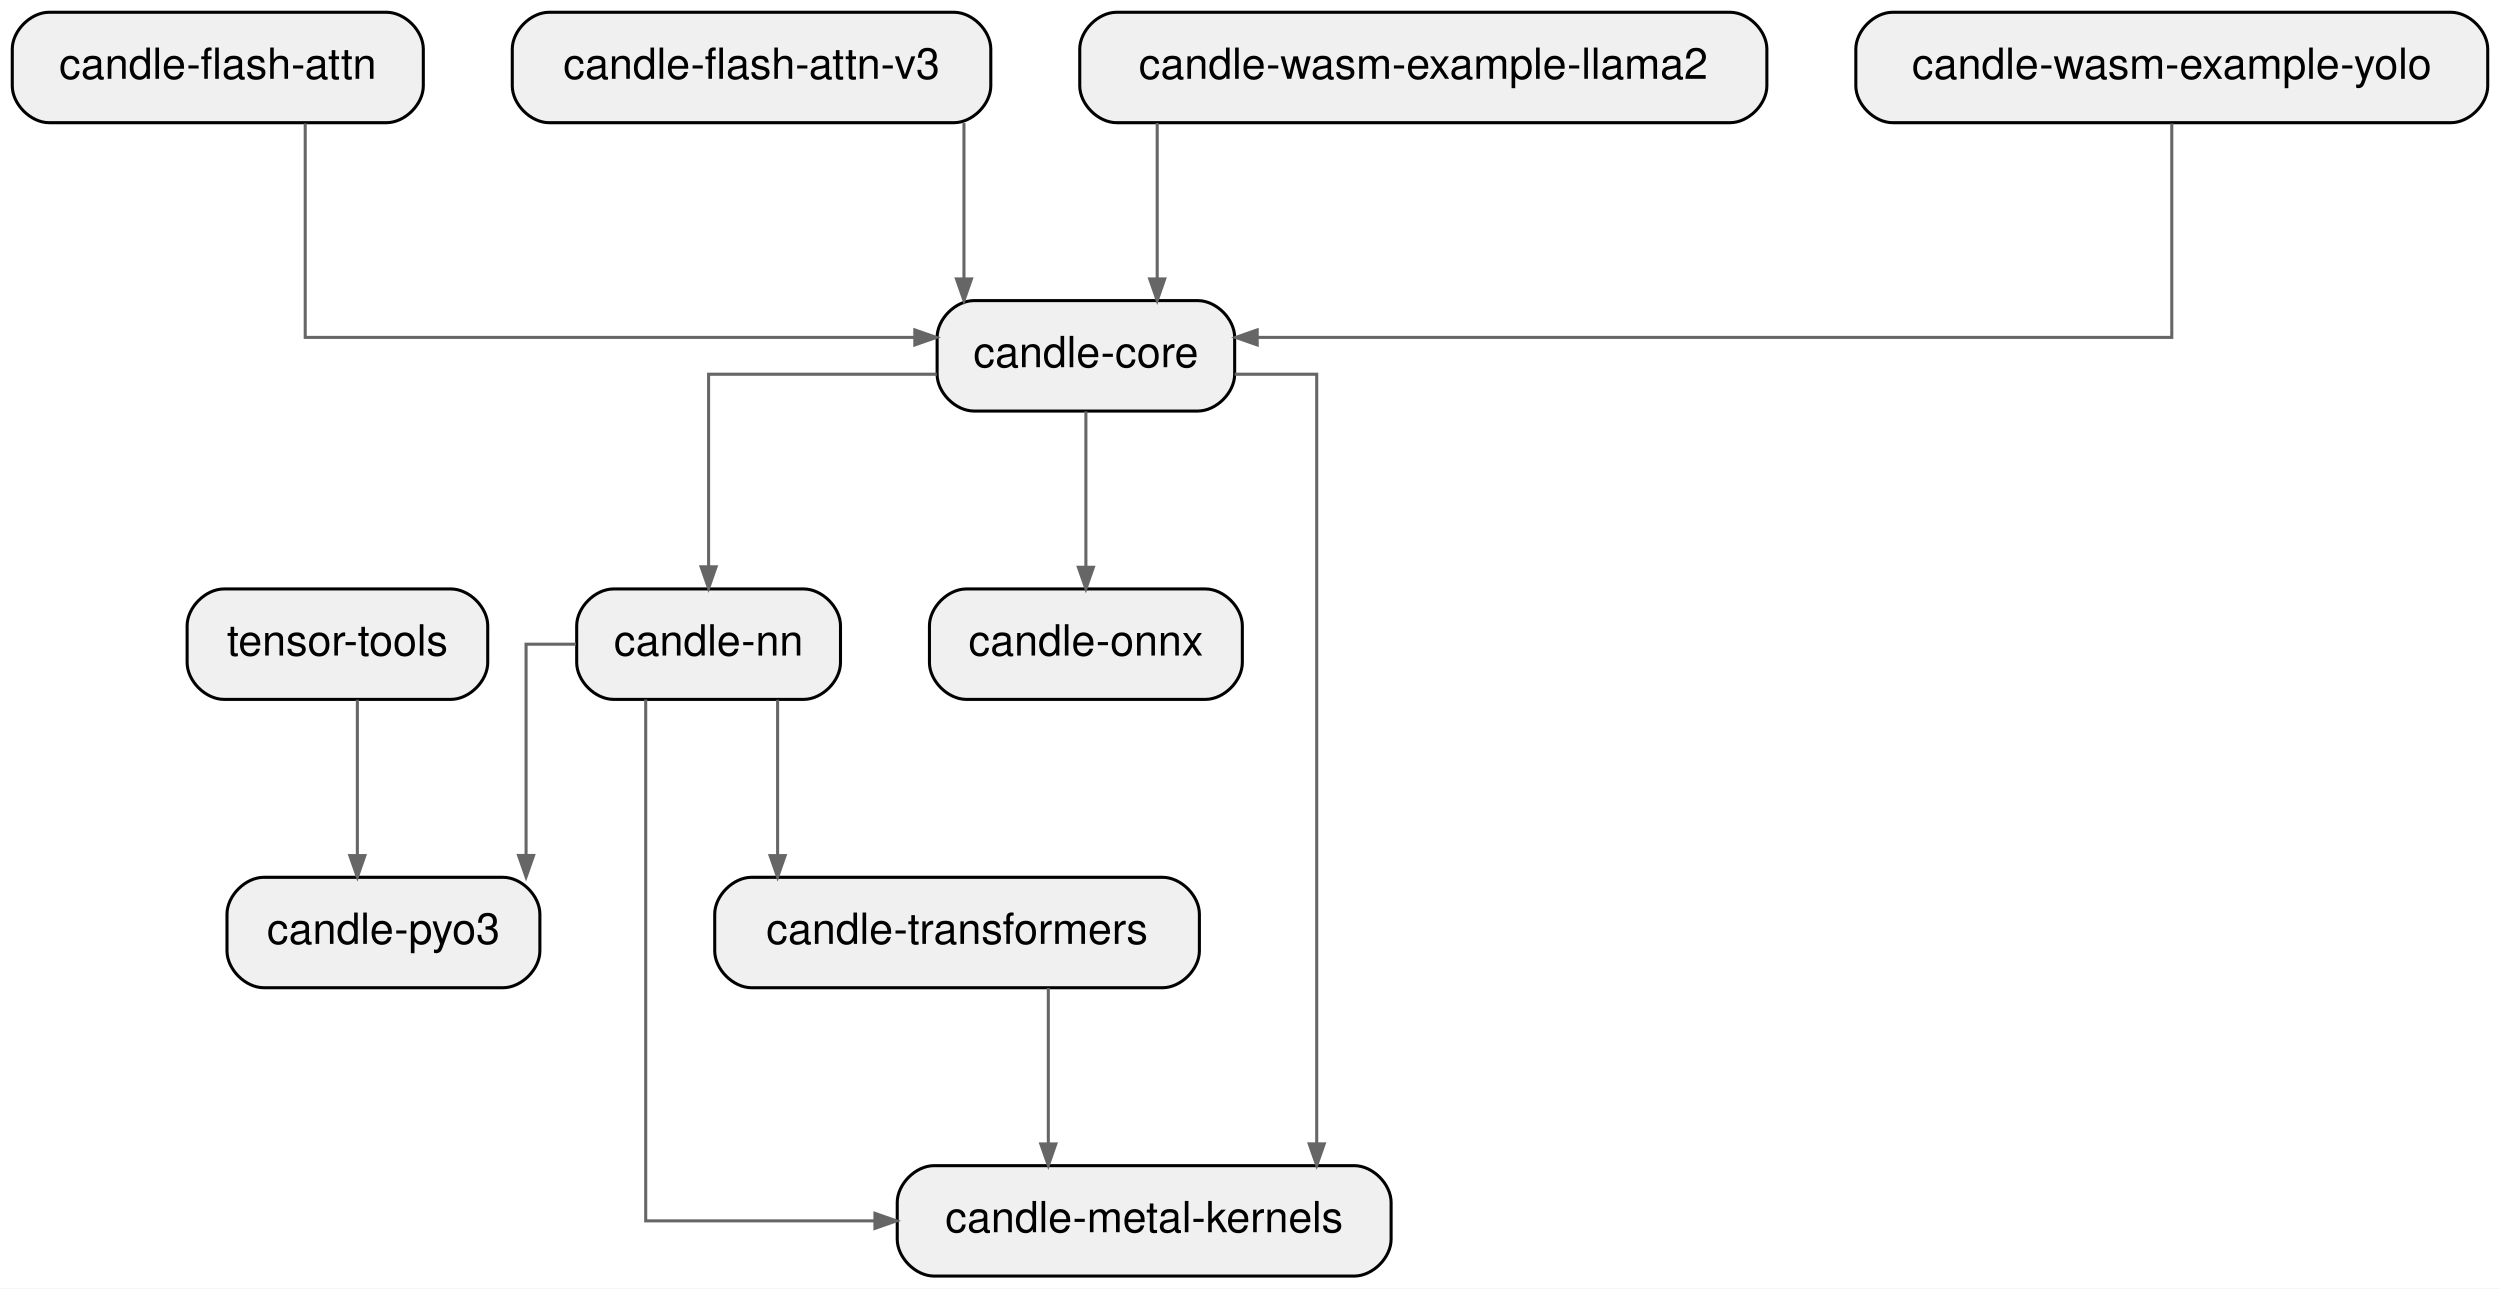
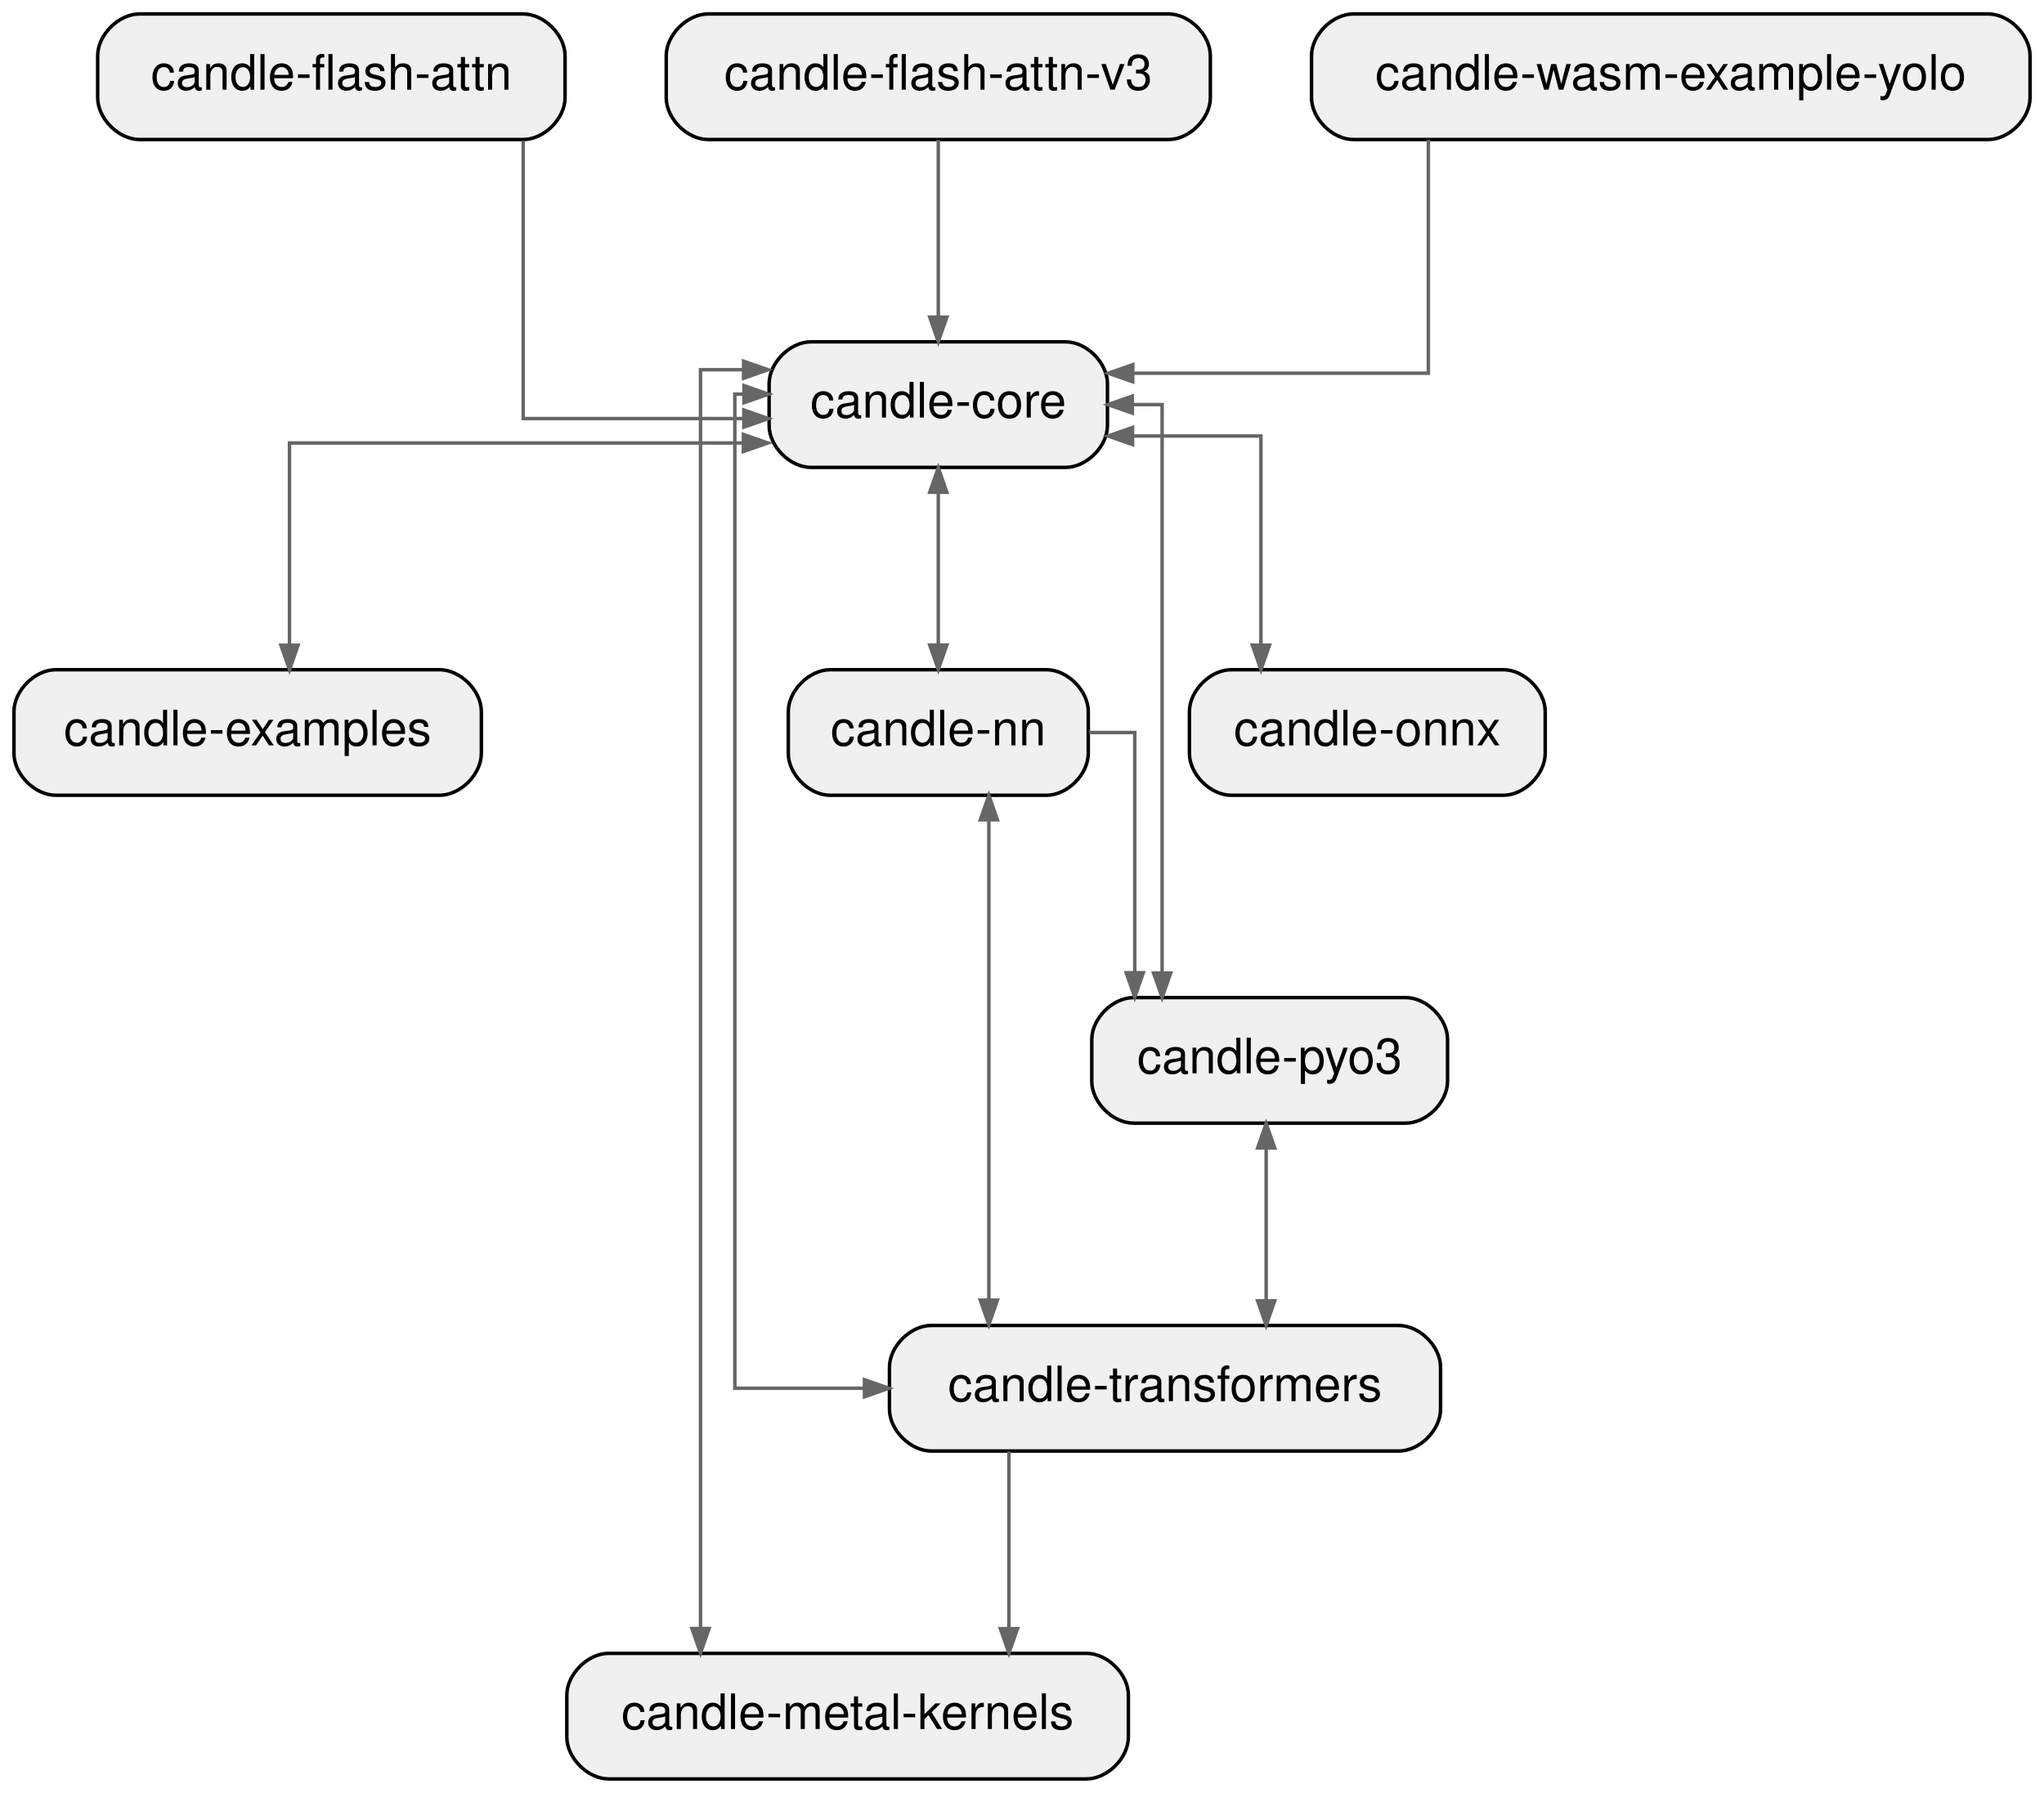
- <svg xmlns="http://www.w3.org/2000/svg" width="815pt" height="420pt" viewBox="0.00 0.00 815.00 420.00">
-   <g id="graph0" class="graph" transform="scale(1 1) rotate(0) translate(4 416)">
-     <polygon fill="white" stroke="transparent" points="-4,4 -4,-416 811,-416 811,4 -4,4" />
+ <svg xmlns="http://www.w3.org/2000/svg" width="586pt" height="514pt" viewBox="0.00 0.00 586.00 514.00">
+   <g id="graph0" class="graph" transform="scale(1 1) rotate(0) translate(4 510)">
+     <polygon fill="white" stroke="transparent" points="-4,4 -4,-510 582,-510 582,4 -4,4" />
    <g id="node1" class="node">
-       <path fill="#f0f0f0" stroke="black" d="M386.5,-318C386.5,-318 313.5,-318 313.5,-318 307.5,-318 301.5,-312 301.5,-306 301.5,-306 301.5,-294 301.5,-294 301.5,-288 307.5,-282 313.5,-282 313.5,-282 386.5,-282 386.5,-282 392.5,-282 398.5,-288 398.5,-294 398.5,-294 398.5,-306 398.5,-306 398.5,-312 392.5,-318 386.5,-318" />
-       <text text-anchor="middle" x="350" y="-296.3" font-family="Helvetica,sans-Serif" font-size="14.00">candle-core</text>
+       <path fill="#f0f0f0" stroke="black" d="M301.5,-412C301.5,-412 228.5,-412 228.5,-412 222.5,-412 216.5,-406 216.5,-400 216.5,-400 216.5,-388 216.5,-388 216.5,-382 222.5,-376 228.5,-376 228.5,-376 301.5,-376 301.5,-376 307.5,-376 313.5,-382 313.5,-388 313.5,-388 313.5,-400 313.5,-400 313.5,-406 307.5,-412 301.5,-412" />
+       <text text-anchor="middle" x="265" y="-390.3" font-family="Helvetica,sans-Serif" font-size="14.00">candle-core</text>
+     </g>
+     <g id="node2" class="node">
+       <path fill="#f0f0f0" stroke="black" d="M122,-318C122,-318 12,-318 12,-318 6,-318 0,-312 0,-306 0,-306 0,-294 0,-294 0,-288 6,-282 12,-282 12,-282 122,-282 122,-282 128,-282 134,-288 134,-294 134,-294 134,-306 134,-306 134,-312 128,-318 122,-318" />
+       <text text-anchor="middle" x="67" y="-296.3" font-family="Helvetica,sans-Serif" font-size="14.00">candle-examples</text>
+     </g>
+     <g id="edge1" class="edge">
+       <path fill="none" stroke="#666666" d="M209.13,-383C209.13,-383 79,-383 79,-383 79,-383 79,-325.01 79,-325.01" />
+       <polygon fill="#666666" stroke="#666666" points="209.13,-385.45 216.13,-383 209.13,-380.55 209.13,-385.45" />
+       <polygon fill="#666666" stroke="#666666" points="81.45,-325.01 79,-318.01 76.55,-325.01 81.45,-325.01" />
+     </g>
+     <g id="node5" class="node">
+       <path fill="#f0f0f0" stroke="black" d="M307.5,-36C307.5,-36 170.5,-36 170.5,-36 164.5,-36 158.5,-30 158.5,-24 158.5,-24 158.5,-12 158.5,-12 158.5,-6 164.5,0 170.5,0 170.5,0 307.5,0 307.5,0 313.5,0 319.5,-6 319.5,-12 319.5,-12 319.5,-24 319.5,-24 319.5,-30 313.5,-36 307.5,-36" />
+       <text text-anchor="middle" x="239" y="-14.3" font-family="Helvetica,sans-Serif" font-size="14.00">candle-metal-kernels</text>
+     </g>
+     <g id="edge2" class="edge">
+       <path fill="none" stroke="#666666" d="M209.18,-404C209.18,-404 196.83,-404 196.83,-404 196.83,-404 196.83,-43.1 196.83,-43.1" />
+       <polygon fill="#666666" stroke="#666666" points="209.18,-406.45 216.18,-404 209.18,-401.55 209.18,-406.45" />
+       <polygon fill="#666666" stroke="#666666" points="199.28,-43.1 196.83,-36.1 194.38,-43.1 199.28,-43.1" />
+     </g>
+     <g id="node6" class="node">
+       <path fill="#f0f0f0" stroke="black" d="M296,-318C296,-318 234,-318 234,-318 228,-318 222,-312 222,-306 222,-306 222,-294 222,-294 222,-288 228,-282 234,-282 234,-282 296,-282 296,-282 302,-282 308,-288 308,-294 308,-294 308,-306 308,-306 308,-312 302,-318 296,-318" />
+       <text text-anchor="middle" x="265" y="-296.3" font-family="Helvetica,sans-Serif" font-size="14.00">candle-nn</text>
+     </g>
+     <g id="edge3" class="edge">
+       <path fill="none" stroke="#666666" d="M265,-368.88C265,-368.88 265,-325.07 265,-325.07" />
+       <polygon fill="#666666" stroke="#666666" points="267.45,-325.07 265,-318.07 262.55,-325.07 267.45,-325.07" />
+       <polygon fill="#666666" stroke="#666666" points="262.55,-368.88 265,-375.88 267.45,-368.88 262.55,-368.88" />
+     </g>
+     <g id="node7" class="node">
+       <path fill="#f0f0f0" stroke="black" d="M427,-318C427,-318 349,-318 349,-318 343,-318 337,-312 337,-306 337,-306 337,-294 337,-294 337,-288 343,-282 349,-282 349,-282 427,-282 427,-282 433,-282 439,-288 439,-294 439,-294 439,-306 439,-306 439,-312 433,-318 427,-318" />
+       <text text-anchor="middle" x="388" y="-296.3" font-family="Helvetica,sans-Serif" font-size="14.00">candle-onnx</text>
+     </g>
+     <g id="edge4" class="edge">
+       <path fill="none" stroke="#666666" d="M320.69,-385C320.69,-385 357.5,-385 357.5,-385 357.5,-385 357.5,-325.03 357.5,-325.03" />
+       <polygon fill="#666666" stroke="#666666" points="320.69,-382.55 313.69,-385 320.69,-387.45 320.69,-382.55" />
+       <polygon fill="#666666" stroke="#666666" points="359.95,-325.03 357.5,-318.03 355.05,-325.03 359.95,-325.03" />
+     </g>
+     <g id="node8" class="node">
+       <path fill="#f0f0f0" stroke="black" d="M399,-224C399,-224 321,-224 321,-224 315,-224 309,-218 309,-212 309,-212 309,-200 309,-200 309,-194 315,-188 321,-188 321,-188 399,-188 399,-188 405,-188 411,-194 411,-200 411,-200 411,-212 411,-212 411,-218 405,-224 399,-224" />
+       <text text-anchor="middle" x="360" y="-202.3" font-family="Helvetica,sans-Serif" font-size="14.00">candle-pyo3</text>
+     </g>
+     <g id="edge5" class="edge">
+       <path fill="none" stroke="#666666" d="M320.63,-394C320.63,-394 329.17,-394 329.17,-394 329.17,-394 329.17,-231.03 329.17,-231.03" />
+       <polygon fill="#666666" stroke="#666666" points="320.63,-391.55 313.63,-394 320.63,-396.45 320.63,-391.55" />
+       <polygon fill="#666666" stroke="#666666" points="331.62,-231.03 329.17,-224.03 326.72,-231.03 331.62,-231.03" />
+     </g>
+     <g id="node9" class="node">
+       <path fill="#f0f0f0" stroke="black" d="M397,-130C397,-130 263,-130 263,-130 257,-130 251,-124 251,-118 251,-118 251,-106 251,-106 251,-100 257,-94 263,-94 263,-94 397,-94 397,-94 403,-94 409,-100 409,-106 409,-106 409,-118 409,-118 409,-124 403,-130 397,-130" />
+       <text text-anchor="middle" x="330" y="-108.3" font-family="Helvetica,sans-Serif" font-size="14.00">candle-transformers</text>
+     </g>
+     <g id="edge6" class="edge">
+       <path fill="none" stroke="#666666" d="M209.3,-397C209.3,-397 206.67,-397 206.67,-397 206.67,-397 206.67,-112 206.67,-112 206.67,-112 243.84,-112 243.84,-112" />
+       <polygon fill="#666666" stroke="#666666" points="209.3,-399.45 216.3,-397 209.3,-394.55 209.3,-399.45" />
+       <polygon fill="#666666" stroke="#666666" points="243.84,-114.45 250.84,-112 243.84,-109.55 243.84,-114.45" />
+     </g>
+     <g id="node3" class="node">
+       <path fill="#f0f0f0" stroke="black" d="M146,-506C146,-506 36,-506 36,-506 30,-506 24,-500 24,-494 24,-494 24,-482 24,-482 24,-476 30,-470 36,-470 36,-470 146,-470 146,-470 152,-470 158,-476 158,-482 158,-482 158,-494 158,-494 158,-500 152,-506 146,-506" />
+       <text text-anchor="middle" x="91" y="-484.3" font-family="Helvetica,sans-Serif" font-size="14.00">candle-flash-attn</text>
+     </g>
+     <g id="edge7" class="edge">
+       <path fill="none" stroke="#666666" d="M146,-469.57C146,-441.18 146,-390 146,-390 146,-390 209.25,-390 209.25,-390" />
+       <polygon fill="#666666" stroke="#666666" points="209.25,-392.45 216.25,-390 209.25,-387.55 209.25,-392.45" />
    </g>
    <g id="node4" class="node">
-       <path fill="#f0f0f0" stroke="black" d="M437.5,-36C437.5,-36 300.5,-36 300.5,-36 294.5,-36 288.5,-30 288.5,-24 288.5,-24 288.5,-12 288.5,-12 288.5,-6 294.5,0 300.5,0 300.5,0 437.5,0 437.5,0 443.5,0 449.5,-6 449.5,-12 449.5,-12 449.5,-24 449.5,-24 449.5,-30 443.5,-36 437.5,-36" />
-       <text text-anchor="middle" x="369" y="-14.3" font-family="Helvetica,sans-Serif" font-size="14.00">candle-metal-kernels</text>
-     </g>
-     <g id="edge1" class="edge">
-       <path fill="none" stroke="#666666" d="M398.51,-294C413.07,-294 425.25,-294 425.25,-294 425.25,-294 425.25,-43.11 425.25,-43.11" />
-       <polygon fill="#666666" stroke="#666666" points="427.7,-43.11 425.25,-36.11 422.8,-43.11 427.7,-43.11" />
-     </g>
-     <g id="node5" class="node">
-       <path fill="#f0f0f0" stroke="black" d="M258,-224C258,-224 196,-224 196,-224 190,-224 184,-218 184,-212 184,-212 184,-200 184,-200 184,-194 190,-188 196,-188 196,-188 258,-188 258,-188 264,-188 270,-194 270,-200 270,-200 270,-212 270,-212 270,-218 264,-224 258,-224" />
-       <text text-anchor="middle" x="227" y="-202.3" font-family="Helvetica,sans-Serif" font-size="14.00">candle-nn</text>
-     </g>
-     <g id="edge2" class="edge">
-       <path fill="none" stroke="#666666" d="M301.39,-294C267.01,-294 227,-294 227,-294 227,-294 227,-231.23 227,-231.23" />
-       <polygon fill="#666666" stroke="#666666" points="229.45,-231.23 227,-224.23 224.55,-231.23 229.45,-231.23" />
-     </g>
-     <g id="node6" class="node">
-       <path fill="#f0f0f0" stroke="black" d="M389,-224C389,-224 311,-224 311,-224 305,-224 299,-218 299,-212 299,-212 299,-200 299,-200 299,-194 305,-188 311,-188 311,-188 389,-188 389,-188 395,-188 401,-194 401,-200 401,-200 401,-212 401,-212 401,-218 395,-224 389,-224" />
-       <text text-anchor="middle" x="350" y="-202.3" font-family="Helvetica,sans-Serif" font-size="14.00">candle-onnx</text>
-     </g>
-     <g id="edge3" class="edge">
-       <path fill="none" stroke="#666666" d="M350,-281.88C350,-281.88 350,-231.07 350,-231.07" />
-       <polygon fill="#666666" stroke="#666666" points="352.45,-231.07 350,-224.07 347.55,-231.07 352.45,-231.07" />
-     </g>
-     <g id="node2" class="node">
-       <path fill="#f0f0f0" stroke="black" d="M122,-412C122,-412 12,-412 12,-412 6,-412 0,-406 0,-400 0,-400 0,-388 0,-388 0,-382 6,-376 12,-376 12,-376 122,-376 122,-376 128,-376 134,-382 134,-388 134,-388 134,-400 134,-400 134,-406 128,-412 122,-412" />
-       <text text-anchor="middle" x="67" y="-390.3" font-family="Helvetica,sans-Serif" font-size="14.00">candle-flash-attn</text>
-     </g>
-     <g id="edge4" class="edge">
-       <path fill="none" stroke="#666666" d="M95.5,-375.77C95.5,-349.99 95.5,-306 95.5,-306 95.5,-306 294.23,-306 294.23,-306" />
-       <polygon fill="#666666" stroke="#666666" points="294.23,-308.45 301.23,-306 294.23,-303.55 294.23,-308.45" />
-     </g>
-     <g id="node3" class="node">
-       <path fill="#f0f0f0" stroke="black" d="M307,-412C307,-412 175,-412 175,-412 169,-412 163,-406 163,-400 163,-400 163,-388 163,-388 163,-382 169,-376 175,-376 175,-376 307,-376 307,-376 313,-376 319,-382 319,-388 319,-388 319,-400 319,-400 319,-406 313,-412 307,-412" />
-       <text text-anchor="middle" x="241" y="-390.3" font-family="Helvetica,sans-Serif" font-size="14.00">candle-flash-attn-v3</text>
-     </g>
-     <g id="edge5" class="edge">
-       <path fill="none" stroke="#666666" d="M310.25,-375.88C310.25,-375.88 310.25,-325.07 310.25,-325.07" />
-       <polygon fill="#666666" stroke="#666666" points="312.7,-325.07 310.25,-318.07 307.8,-325.07 312.7,-325.07" />
-     </g>
-     <g id="edge6" class="edge">
-       <path fill="none" stroke="#666666" d="M206.5,-187.97C206.5,-140.92 206.5,-18 206.5,-18 206.5,-18 281.23,-18 281.23,-18" />
-       <polygon fill="#666666" stroke="#666666" points="281.23,-20.45 288.23,-18 281.23,-15.55 281.23,-20.45" />
-     </g>
-     <g id="node7" class="node">
-       <path fill="#f0f0f0" stroke="black" d="M160,-130C160,-130 82,-130 82,-130 76,-130 70,-124 70,-118 70,-118 70,-106 70,-106 70,-100 76,-94 82,-94 82,-94 160,-94 160,-94 166,-94 172,-100 172,-106 172,-106 172,-118 172,-118 172,-124 166,-130 160,-130" />
-       <text text-anchor="middle" x="121" y="-108.3" font-family="Helvetica,sans-Serif" font-size="14.00">candle-pyo3</text>
-     </g>
-     <g id="edge7" class="edge">
-       <path fill="none" stroke="#666666" d="M183.76,-206C174.53,-206 167.5,-206 167.5,-206 167.5,-206 167.5,-137.12 167.5,-137.12" />
-       <polygon fill="#666666" stroke="#666666" points="169.95,-137.12 167.5,-130.12 165.05,-137.12 169.95,-137.12" />
-     </g>
-     <g id="node8" class="node">
-       <path fill="#f0f0f0" stroke="black" d="M375,-130C375,-130 241,-130 241,-130 235,-130 229,-124 229,-118 229,-118 229,-106 229,-106 229,-100 235,-94 241,-94 241,-94 375,-94 375,-94 381,-94 387,-100 387,-106 387,-106 387,-118 387,-118 387,-124 381,-130 375,-130" />
-       <text text-anchor="middle" x="308" y="-108.3" font-family="Helvetica,sans-Serif" font-size="14.00">candle-transformers</text>
+       <path fill="#f0f0f0" stroke="black" d="M331,-506C331,-506 199,-506 199,-506 193,-506 187,-500 187,-494 187,-494 187,-482 187,-482 187,-476 193,-470 199,-470 199,-470 331,-470 331,-470 337,-470 343,-476 343,-482 343,-482 343,-494 343,-494 343,-500 337,-506 331,-506" />
+       <text text-anchor="middle" x="265" y="-484.3" font-family="Helvetica,sans-Serif" font-size="14.00">candle-flash-attn-v3</text>
    </g>
    <g id="edge8" class="edge">
-       <path fill="none" stroke="#666666" d="M249.5,-187.88C249.5,-187.88 249.5,-137.07 249.5,-137.07" />
-       <polygon fill="#666666" stroke="#666666" points="251.95,-137.07 249.5,-130.07 247.05,-137.07 251.95,-137.07" />
+       <path fill="none" stroke="#666666" d="M265,-469.88C265,-469.88 265,-419.07 265,-419.07" />
+       <polygon fill="#666666" stroke="#666666" points="267.45,-419.07 265,-412.07 262.55,-419.07 267.45,-419.07" />
    </g>
    <g id="edge9" class="edge">
-       <path fill="none" stroke="#666666" d="M337.75,-93.88C337.75,-93.88 337.75,-43.07 337.75,-43.07" />
-       <polygon fill="#666666" stroke="#666666" points="340.2,-43.07 337.75,-36.07 335.3,-43.07 340.2,-43.07" />
-     </g>
-     <g id="node9" class="node">
-       <path fill="#f0f0f0" stroke="black" d="M560,-412C560,-412 360,-412 360,-412 354,-412 348,-406 348,-400 348,-400 348,-388 348,-388 348,-382 354,-376 360,-376 360,-376 560,-376 560,-376 566,-376 572,-382 572,-388 572,-388 572,-400 572,-400 572,-406 566,-412 560,-412" />
-       <text text-anchor="middle" x="460" y="-390.3" font-family="Helvetica,sans-Serif" font-size="14.00">candle-wasm-example-llama2</text>
+       <path fill="none" stroke="#666666" d="M308.27,-300C315.83,-300 321.33,-300 321.33,-300 321.33,-300 321.33,-231.12 321.33,-231.12" />
+       <polygon fill="#666666" stroke="#666666" points="323.78,-231.12 321.33,-224.12 318.88,-231.12 323.78,-231.12" />
    </g>
    <g id="edge10" class="edge">
-       <path fill="none" stroke="#666666" d="M373.25,-375.88C373.25,-375.88 373.25,-325.07 373.25,-325.07" />
-       <polygon fill="#666666" stroke="#666666" points="375.7,-325.07 373.25,-318.07 370.8,-325.07 375.7,-325.07" />
+       <path fill="none" stroke="#666666" d="M279.5,-274.97C279.5,-274.97 279.5,-137.25 279.5,-137.25" />
+       <polygon fill="#666666" stroke="#666666" points="281.95,-137.25 279.5,-130.25 277.05,-137.25 281.95,-137.25" />
+       <polygon fill="#666666" stroke="#666666" points="277.05,-274.97 279.5,-281.97 281.95,-274.97 277.05,-274.97" />
+     </g>
+     <g id="edge11" class="edge">
+       <path fill="none" stroke="#666666" d="M359,-180.88C359,-180.88 359,-137.07 359,-137.07" />
+       <polygon fill="#666666" stroke="#666666" points="361.45,-137.07 359,-130.07 356.55,-137.07 361.45,-137.07" />
+       <polygon fill="#666666" stroke="#666666" points="356.55,-180.88 359,-187.88 361.45,-180.88 356.55,-180.88" />
+     </g>
+     <g id="edge12" class="edge">
+       <path fill="none" stroke="#666666" d="M285.25,-93.88C285.25,-93.88 285.25,-43.07 285.25,-43.07" />
+       <polygon fill="#666666" stroke="#666666" points="287.7,-43.07 285.25,-36.07 282.8,-43.07 287.7,-43.07" />
    </g>
    <g id="node10" class="node">
-       <path fill="#f0f0f0" stroke="black" d="M795,-412C795,-412 613,-412 613,-412 607,-412 601,-406 601,-400 601,-400 601,-388 601,-388 601,-382 607,-376 613,-376 613,-376 795,-376 795,-376 801,-376 807,-382 807,-388 807,-388 807,-400 807,-400 807,-406 801,-412 795,-412" />
-       <text text-anchor="middle" x="704" y="-390.3" font-family="Helvetica,sans-Serif" font-size="14.00">candle-wasm-example-yolo</text>
+       <path fill="#f0f0f0" stroke="black" d="M566,-506C566,-506 384,-506 384,-506 378,-506 372,-500 372,-494 372,-494 372,-482 372,-482 372,-476 378,-470 384,-470 384,-470 566,-470 566,-470 572,-470 578,-476 578,-482 578,-482 578,-494 578,-494 578,-500 572,-506 566,-506" />
+       <text text-anchor="middle" x="475" y="-484.3" font-family="Helvetica,sans-Serif" font-size="14.00">candle-wasm-example-yolo</text>
    </g>
-     <g id="edge11" class="edge">
-       <path fill="none" stroke="#666666" d="M704,-375.77C704,-349.99 704,-306 704,-306 704,-306 405.85,-306 405.85,-306" />
-       <polygon fill="#666666" stroke="#666666" points="405.85,-303.55 398.85,-306 405.85,-308.45 405.85,-303.55" />
-     </g>
-     <g id="node11" class="node">
-       <path fill="#f0f0f0" stroke="black" d="M143,-224C143,-224 69,-224 69,-224 63,-224 57,-218 57,-212 57,-212 57,-200 57,-200 57,-194 63,-188 69,-188 69,-188 143,-188 143,-188 149,-188 155,-194 155,-200 155,-200 155,-212 155,-212 155,-218 149,-224 143,-224" />
-       <text text-anchor="middle" x="106" y="-202.3" font-family="Helvetica,sans-Serif" font-size="14.00">tensor-tools</text>
-     </g>
-     <g id="edge12" class="edge">
-       <path fill="none" stroke="#666666" d="M112.5,-187.88C112.5,-187.88 112.5,-137.07 112.5,-137.07" />
-       <polygon fill="#666666" stroke="#666666" points="114.95,-137.07 112.5,-130.07 110.05,-137.07 114.95,-137.07" />
+     <g id="edge13" class="edge">
+       <path fill="none" stroke="#666666" d="M405.5,-469.97C405.5,-445.02 405.5,-403 405.5,-403 405.5,-403 320.75,-403 320.75,-403" />
+       <polygon fill="#666666" stroke="#666666" points="320.75,-400.55 313.75,-403 320.75,-405.45 320.75,-400.55" />
    </g>
  </g>
</svg>
